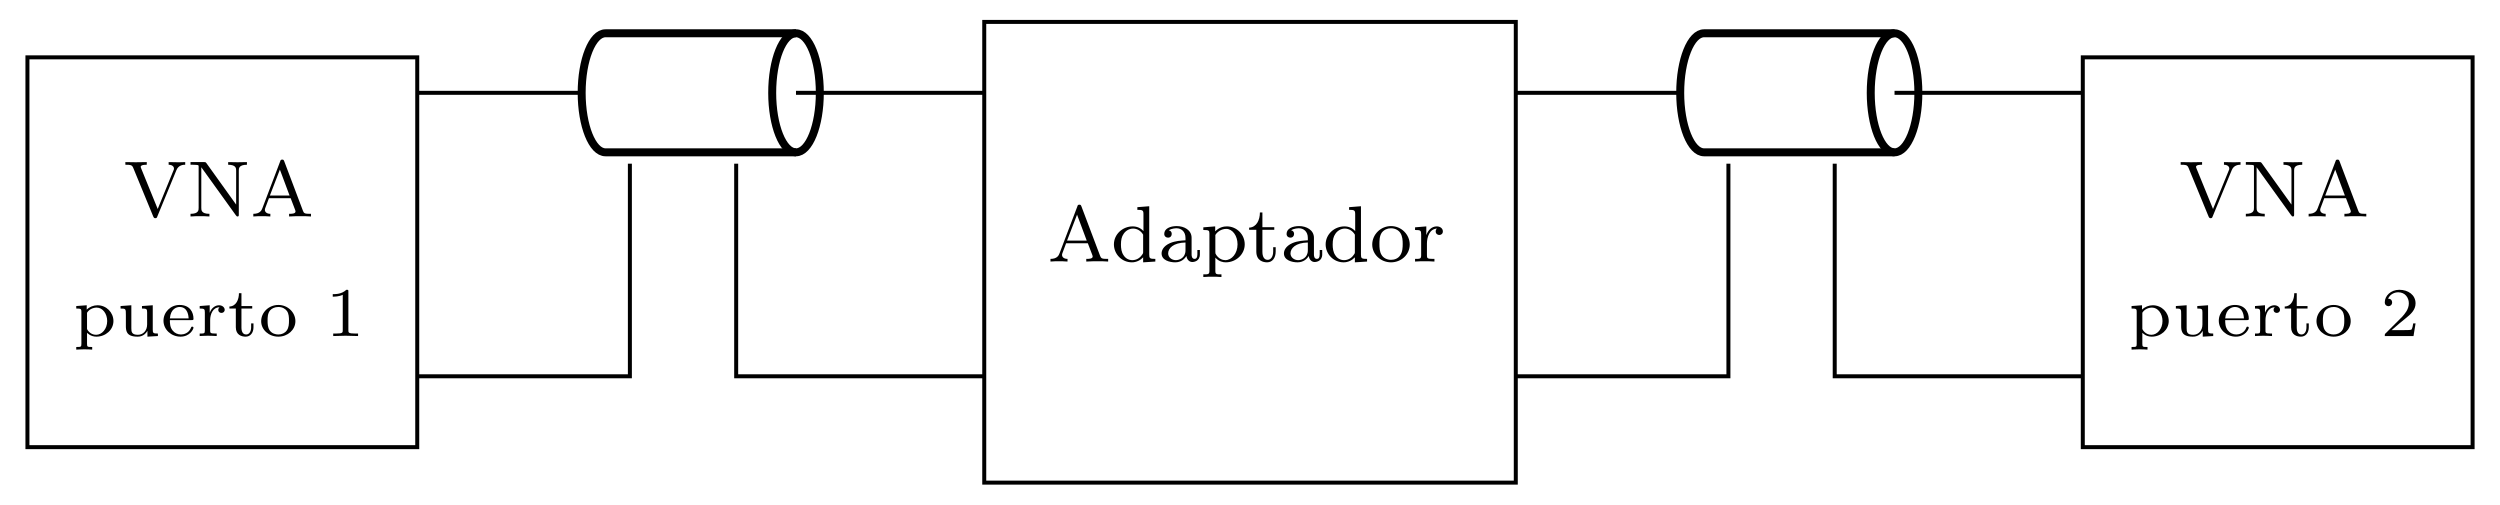
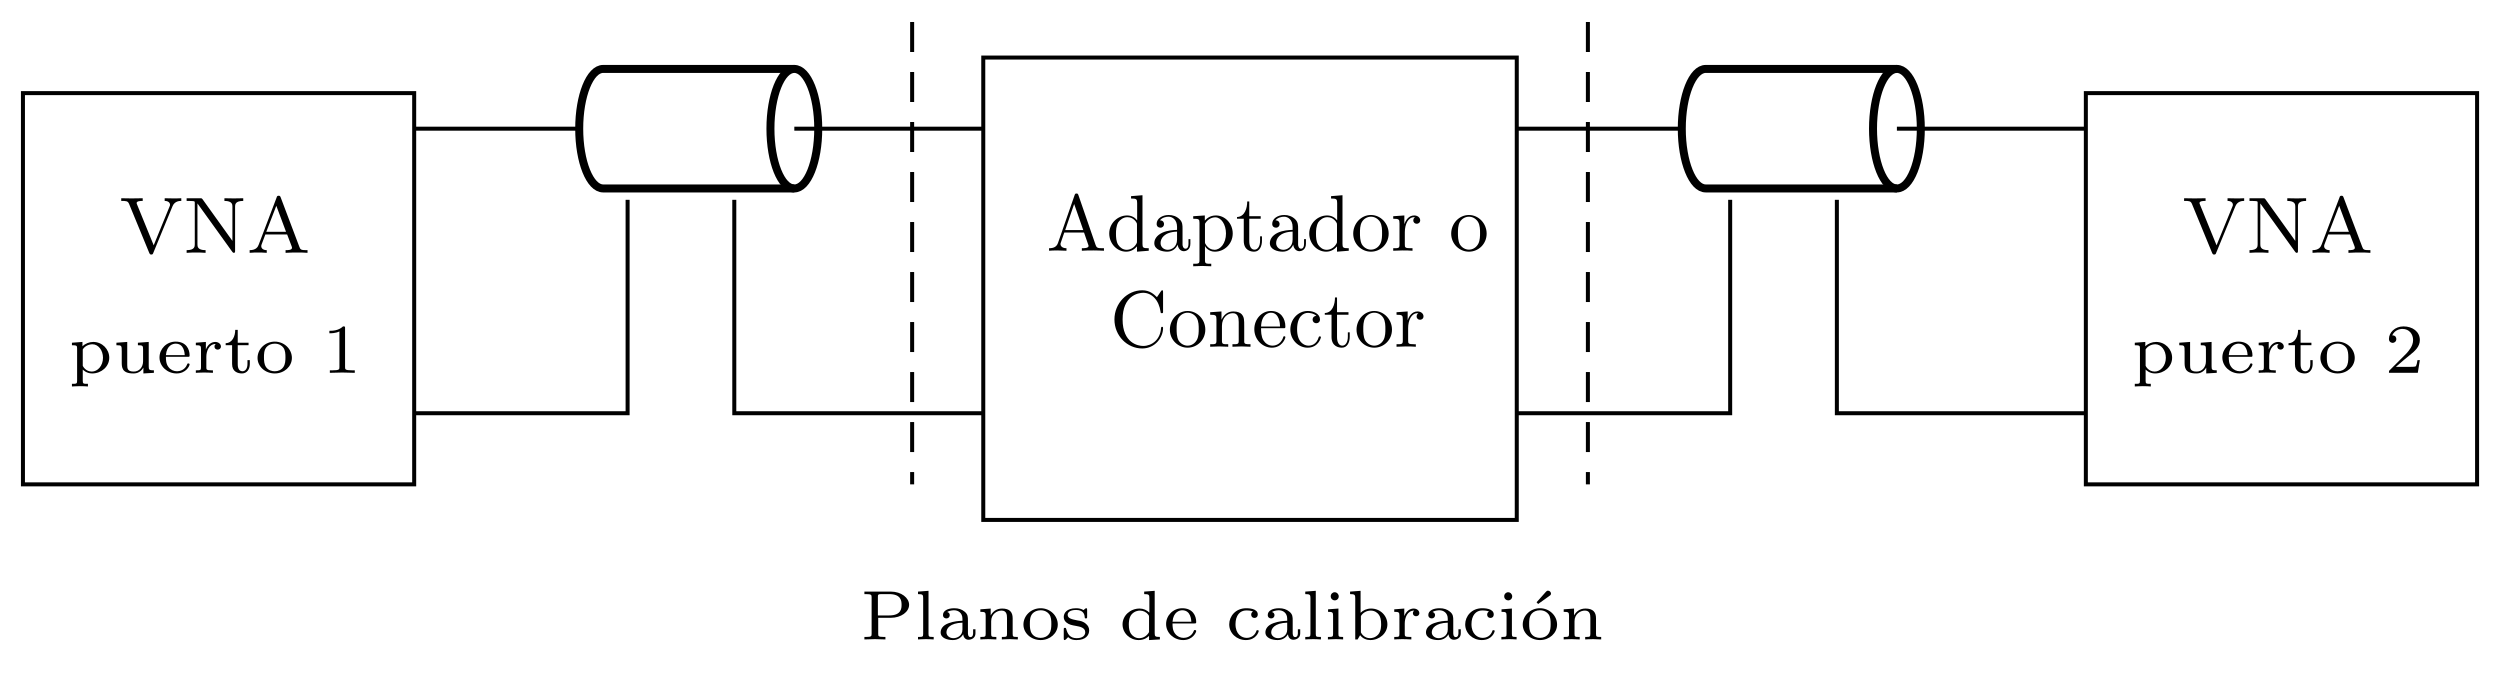
- <svg xmlns="http://www.w3.org/2000/svg" xmlns:xlink="http://www.w3.org/1999/xlink" width="332" height="67" viewBox="0 0 248.872 50.447" preserveAspectRatio="xMidYMid meet">
+ <svg xmlns="http://www.w3.org/2000/svg" xmlns:xlink="http://www.w3.org/1999/xlink" width="332" height="92" viewBox="0 0 248.872 69.017" preserveAspectRatio="xMidYMid meet">
  <defs>
    <g>
      <g id="glyph-0-0">
        <path d="M 5.281 -4.641 C 5.5 -5.172 6 -5.172 6.156 -5.172 L 6.156 -5.438 C 5.922 -5.422 5.516 -5.422 5.375 -5.422 C 5.219 -5.422 4.859 -5.422 4.5 -5.438 L 4.5 -5.172 C 4.844 -5.172 5.031 -5 5.031 -4.797 C 5.031 -4.719 5.031 -4.703 4.984 -4.609 L 3.406 -0.75 L 1.75 -4.812 C 1.719 -4.891 1.703 -4.922 1.703 -4.953 C 1.703 -5.172 2.125 -5.172 2.312 -5.172 L 2.312 -5.438 C 1.641 -5.422 1.625 -5.422 1.203 -5.422 C 0.828 -5.422 0.578 -5.422 0.172 -5.438 L 0.172 -5.172 C 0.656 -5.172 0.828 -5.172 0.953 -4.875 L 2.953 -0.016 C 3.016 0.141 3.078 0.172 3.156 0.172 C 3.312 0.172 3.328 0.109 3.375 -0.016 Z M 5.281 -4.641" />
      </g>
      <g id="glyph-0-1">
        <path d="M 1.938 -5.328 C 1.844 -5.438 1.844 -5.438 1.688 -5.438 L 0.344 -5.438 L 0.344 -5.172 L 0.578 -5.172 C 0.719 -5.172 0.781 -5.172 0.938 -5.156 C 1.141 -5.141 1.156 -5.125 1.156 -4.984 L 1.156 -0.859 C 1.156 -0.641 1.156 -0.266 0.344 -0.266 L 0.344 0 C 0.703 -0.031 1.078 -0.031 1.297 -0.031 C 1.5 -0.031 1.875 -0.031 2.234 0 L 2.234 -0.266 C 1.422 -0.266 1.422 -0.641 1.422 -0.859 L 1.422 -4.922 L 4.875 -0.125 C 4.953 -0.031 4.969 0 5.047 0 C 5.172 0 5.172 -0.078 5.172 -0.219 L 5.172 -4.594 C 5.172 -4.797 5.172 -5.172 5.984 -5.172 L 5.984 -5.438 C 5.625 -5.422 5.25 -5.422 5.047 -5.422 C 4.844 -5.422 4.469 -5.422 4.109 -5.438 L 4.109 -5.172 C 4.906 -5.172 4.906 -4.797 4.906 -4.594 L 4.906 -1.188 Z M 1.938 -5.328" />
      </g>
      <g id="glyph-0-2">
        <path d="M 3.375 -5.516 C 3.328 -5.625 3.312 -5.688 3.172 -5.688 C 3.031 -5.688 3 -5.625 2.969 -5.516 L 1.188 -0.828 C 1.109 -0.609 0.938 -0.266 0.281 -0.266 L 0.281 0 C 0.547 -0.031 0.969 -0.031 1.109 -0.031 C 1.359 -0.031 1.609 -0.031 1.984 0 L 1.984 -0.266 C 1.641 -0.266 1.438 -0.438 1.438 -0.656 C 1.438 -0.719 1.438 -0.734 1.469 -0.828 L 1.844 -1.828 L 4.016 -1.828 L 4.469 -0.641 C 4.5 -0.547 4.5 -0.516 4.5 -0.5 C 4.5 -0.266 4.094 -0.266 3.859 -0.266 L 3.859 0 C 4.547 -0.031 4.562 -0.031 5 -0.031 C 5.438 -0.031 5.594 -0.031 6.047 0 L 6.047 -0.266 L 5.906 -0.266 C 5.406 -0.266 5.328 -0.328 5.234 -0.594 Z M 2.938 -4.688 L 3.906 -2.094 L 1.938 -2.094 Z M 2.938 -4.688" />
      </g>
-       <g id="glyph-0-3">
-         <path d="M 2.625 -5.438 L 2.625 -5.172 C 3.156 -5.172 3.234 -5.125 3.234 -4.734 L 3.234 -3.047 C 2.953 -3.359 2.578 -3.516 2.156 -3.516 C 1.156 -3.516 0.281 -2.734 0.281 -1.719 C 0.281 -0.734 1.078 0.078 2.078 0.078 C 2.547 0.078 2.938 -0.141 3.203 -0.422 L 3.203 0.078 L 4.422 0 L 4.422 -0.266 C 3.875 -0.266 3.812 -0.312 3.812 -0.703 L 3.812 -5.531 Z M 3.203 -0.984 C 3.203 -0.844 3.203 -0.812 3.078 -0.656 C 2.859 -0.328 2.5 -0.141 2.125 -0.141 C 1.75 -0.141 1.438 -0.328 1.25 -0.625 C 1.031 -0.938 0.984 -1.328 0.984 -1.703 C 0.984 -2.172 1.062 -2.5 1.25 -2.766 C 1.438 -3.062 1.797 -3.297 2.203 -3.297 C 2.578 -3.297 2.969 -3.094 3.203 -2.688 Z M 3.203 -0.984" />
-       </g>
-       <g id="glyph-0-4">
-         <path d="M 3.344 -2.375 C 3.344 -3.156 2.594 -3.547 1.859 -3.547 C 1.203 -3.547 0.609 -3.297 0.609 -2.766 C 0.609 -2.531 0.781 -2.391 0.984 -2.391 C 1.219 -2.391 1.359 -2.547 1.359 -2.766 C 1.359 -2.953 1.25 -3.094 1.062 -3.125 C 1.359 -3.328 1.797 -3.328 1.844 -3.328 C 2.297 -3.328 2.734 -3.016 2.734 -2.359 L 2.734 -2.125 C 2.281 -2.094 1.75 -2.078 1.188 -1.844 C 0.484 -1.531 0.344 -1.078 0.344 -0.812 C 0.344 -0.125 1.156 0.078 1.703 0.078 C 2.281 0.078 2.641 -0.25 2.828 -0.562 C 2.859 -0.266 3.062 0.047 3.422 0.047 C 3.5 0.047 4.172 0.016 4.172 -0.719 L 4.172 -1.156 L 3.922 -1.156 L 3.922 -0.719 C 3.922 -0.391 3.812 -0.266 3.641 -0.266 C 3.344 -0.266 3.344 -0.625 3.344 -0.719 Z M 2.734 -1.125 C 2.734 -0.344 2.094 -0.141 1.766 -0.141 C 1.359 -0.141 1 -0.422 1 -0.812 C 1 -1.328 1.5 -1.875 2.734 -1.906 Z M 2.734 -1.125" />
-       </g>
-       <g id="glyph-0-5">
-         <path d="M 2.094 1.281 C 1.578 1.281 1.484 1.281 1.484 0.922 L 1.484 -0.391 C 1.859 0.016 2.266 0.078 2.531 0.078 C 3.531 0.078 4.422 -0.703 4.422 -1.719 C 4.422 -2.719 3.609 -3.516 2.641 -3.516 C 2.328 -3.516 1.875 -3.438 1.469 -3.016 L 1.469 -3.516 L 0.281 -3.422 L 0.281 -3.156 C 0.844 -3.156 0.891 -3.109 0.891 -2.781 L 0.891 0.922 C 0.891 1.281 0.781 1.281 0.281 1.281 L 0.281 1.547 C 0.625 1.516 0.969 1.516 1.188 1.516 C 1.422 1.516 1.75 1.516 2.094 1.547 Z M 1.484 -2.656 C 1.672 -2.969 2.078 -3.266 2.578 -3.266 C 3.188 -3.266 3.703 -2.594 3.703 -1.719 C 3.703 -0.812 3.125 -0.141 2.484 -0.141 C 2.203 -0.141 1.844 -0.266 1.578 -0.656 C 1.484 -0.797 1.484 -0.812 1.484 -0.953 Z M 1.484 -2.656" />
-       </g>
-       <g id="glyph-0-6">
-         <path d="M 1.484 -3.172 L 2.672 -3.172 L 2.672 -3.438 L 1.484 -3.438 L 1.484 -4.906 L 1.234 -4.906 C 1.234 -4.172 0.906 -3.422 0.156 -3.391 L 0.156 -3.172 L 0.875 -3.172 L 0.875 -1 C 0.875 -0.062 1.594 0.078 1.953 0.078 C 2.5 0.078 2.812 -0.391 2.812 -1 L 2.812 -1.438 L 2.562 -1.438 L 2.562 -1.016 C 2.562 -0.469 2.312 -0.172 2.016 -0.172 C 1.484 -0.172 1.484 -0.859 1.484 -0.984 Z M 1.484 -3.172" />
-       </g>
-       <g id="glyph-0-7">
-         <path d="M 3.984 -1.703 C 3.984 -2.688 3.156 -3.547 2.109 -3.547 C 1.062 -3.547 0.234 -2.688 0.234 -1.703 C 0.234 -0.703 1.094 0.078 2.109 0.078 C 3.141 0.078 3.984 -0.703 3.984 -1.703 Z M 2.109 -0.172 C 1.688 -0.172 1.344 -0.375 1.172 -0.656 C 0.969 -0.984 0.953 -1.375 0.953 -1.766 C 0.953 -2.078 0.953 -2.547 1.188 -2.891 C 1.406 -3.172 1.734 -3.328 2.109 -3.328 C 2.531 -3.328 2.875 -3.125 3.047 -2.859 C 3.266 -2.516 3.281 -2.094 3.281 -1.766 C 3.281 -1.406 3.266 -0.969 3.031 -0.625 C 2.828 -0.312 2.469 -0.172 2.109 -0.172 Z M 2.109 -0.172" />
-       </g>
-       <g id="glyph-0-8">
-         <path d="M 1.469 -1.812 C 1.469 -2.422 1.719 -3.281 2.484 -3.297 C 2.438 -3.266 2.344 -3.203 2.344 -3.016 C 2.344 -2.766 2.547 -2.656 2.703 -2.656 C 2.891 -2.656 3.062 -2.781 3.062 -3.016 C 3.062 -3.297 2.812 -3.516 2.453 -3.516 C 1.938 -3.516 1.578 -3.125 1.422 -2.672 L 1.406 -2.672 L 1.406 -3.516 L 0.281 -3.422 L 0.281 -3.156 C 0.828 -3.156 0.891 -3.109 0.891 -2.719 L 0.891 -0.625 C 0.891 -0.266 0.781 -0.266 0.281 -0.266 L 0.281 0 C 0.594 -0.031 1.031 -0.031 1.219 -0.031 C 1.688 -0.031 1.703 -0.031 2.219 0 L 2.219 -0.266 L 2.062 -0.266 C 1.484 -0.266 1.469 -0.344 1.469 -0.641 Z M 1.469 -1.812" />
-       </g>
      <g id="glyph-1-0">
        <path d="M 1.938 1.094 C 1.484 1.094 1.422 1.094 1.422 0.797 L 1.422 -0.328 C 1.453 -0.297 1.781 0.062 2.359 0.062 C 3.281 0.062 4.062 -0.625 4.062 -1.5 C 4.062 -2.359 3.359 -3.078 2.469 -3.078 C 2.078 -3.078 1.672 -2.922 1.391 -2.641 L 1.391 -3.078 L 0.344 -3 L 0.344 -2.75 C 0.828 -2.75 0.859 -2.703 0.859 -2.422 L 0.859 0.797 C 0.859 1.094 0.797 1.094 0.344 1.094 L 0.344 1.359 C 0.359 1.359 0.844 1.328 1.141 1.328 C 1.391 1.328 1.875 1.344 1.938 1.359 Z M 1.422 -2.328 C 1.625 -2.672 2.031 -2.844 2.391 -2.844 C 2.984 -2.844 3.438 -2.234 3.438 -1.5 C 3.438 -0.703 2.906 -0.125 2.328 -0.125 C 1.703 -0.125 1.438 -0.656 1.422 -0.703 Z M 1.422 -2.328" />
      </g>
      <g id="glyph-1-1">
        <path d="M 2.516 -3 L 2.516 -2.75 C 2.984 -2.75 3.031 -2.703 3.031 -2.359 L 3.031 -1.156 C 3.031 -0.547 2.641 -0.125 2.109 -0.125 C 1.484 -0.125 1.453 -0.422 1.453 -0.781 L 1.453 -3.078 L 0.375 -3 L 0.375 -2.75 C 0.906 -2.75 0.906 -2.719 0.906 -2.109 L 0.906 -1.062 C 0.906 -0.578 0.906 0.062 2.062 0.062 C 2.219 0.062 2.719 0.062 3.062 -0.516 L 3.062 0.062 L 4.109 0 L 4.109 -0.25 C 3.641 -0.25 3.594 -0.297 3.594 -0.641 L 3.594 -3.078 Z M 2.516 -3" />
      </g>
      <g id="glyph-1-2">
        <path d="M 3.062 -1.594 C 3.219 -1.594 3.266 -1.594 3.266 -1.734 C 3.266 -2.359 2.922 -3.109 1.875 -3.109 C 0.969 -3.109 0.266 -2.391 0.266 -1.531 C 0.266 -0.641 1.047 0.062 1.969 0.062 C 2.906 0.062 3.266 -0.688 3.266 -0.844 C 3.266 -0.859 3.25 -0.938 3.141 -0.938 C 3.047 -0.938 3.031 -0.891 3.016 -0.828 C 2.797 -0.266 2.266 -0.156 2.016 -0.156 C 1.688 -0.156 1.375 -0.297 1.172 -0.562 C 0.906 -0.891 0.906 -1.312 0.906 -1.594 Z M 0.906 -1.766 C 0.984 -2.75 1.609 -2.906 1.875 -2.906 C 2.734 -2.906 2.766 -1.938 2.781 -1.766 Z M 0.906 -1.766" />
      </g>
      <g id="glyph-1-3">
        <path d="M 1.391 -1.594 C 1.391 -2.172 1.656 -2.875 2.328 -2.875 C 2.266 -2.828 2.203 -2.734 2.203 -2.625 C 2.203 -2.391 2.391 -2.312 2.516 -2.312 C 2.688 -2.312 2.844 -2.422 2.844 -2.625 C 2.844 -2.859 2.609 -3.078 2.281 -3.078 C 1.938 -3.078 1.547 -2.859 1.344 -2.328 L 1.344 -3.078 L 0.344 -3 L 0.344 -2.75 C 0.812 -2.75 0.859 -2.703 0.859 -2.359 L 0.859 -0.547 C 0.859 -0.25 0.797 -0.25 0.344 -0.25 L 0.344 0 C 0.375 0 0.844 -0.031 1.141 -0.031 C 1.438 -0.031 1.734 -0.016 2.047 0 L 2.047 -0.25 L 1.906 -0.25 C 1.391 -0.25 1.391 -0.328 1.391 -0.562 Z M 1.391 -1.594" />
      </g>
      <g id="glyph-1-4">
        <path d="M 1.406 -2.75 L 2.484 -2.75 L 2.484 -3 L 1.406 -3 L 1.406 -4.281 L 1.156 -4.281 C 1.156 -3.656 0.875 -2.969 0.203 -2.953 L 0.203 -2.75 L 0.844 -2.75 L 0.844 -0.875 C 0.844 -0.094 1.438 0.062 1.828 0.062 C 2.297 0.062 2.609 -0.328 2.609 -0.875 L 2.609 -1.266 L 2.375 -1.266 L 2.375 -0.891 C 2.375 -0.406 2.156 -0.156 1.875 -0.156 C 1.406 -0.156 1.406 -0.734 1.406 -0.859 Z M 1.406 -2.75" />
      </g>
      <g id="glyph-1-5">
        <path d="M 3.688 -1.484 C 3.688 -2.359 2.938 -3.109 1.984 -3.109 C 1.016 -3.109 0.266 -2.359 0.266 -1.484 C 0.266 -0.625 1.031 0.062 1.984 0.062 C 2.922 0.062 3.688 -0.625 3.688 -1.484 Z M 1.984 -0.156 C 1.719 -0.156 1.344 -0.234 1.109 -0.578 C 0.922 -0.859 0.906 -1.219 0.906 -1.547 C 0.906 -1.844 0.906 -2.266 1.156 -2.562 C 1.328 -2.766 1.625 -2.906 1.984 -2.906 C 2.391 -2.906 2.688 -2.719 2.844 -2.5 C 3.031 -2.234 3.047 -1.875 3.047 -1.547 C 3.047 -1.219 3.031 -0.844 2.828 -0.562 C 2.641 -0.297 2.328 -0.156 1.984 -0.156 Z M 1.984 -0.156" />
      </g>
      <g id="glyph-1-6">
        <path d="M 2.328 -4.438 C 2.328 -4.625 2.328 -4.625 2.125 -4.625 C 1.672 -4.188 1.047 -4.188 0.766 -4.188 L 0.766 -3.938 C 0.922 -3.938 1.391 -3.938 1.766 -4.125 L 1.766 -0.578 C 1.766 -0.344 1.766 -0.25 1.078 -0.25 L 0.812 -0.25 L 0.812 0 C 0.938 0 1.797 -0.031 2.047 -0.031 C 2.266 -0.031 3.141 0 3.297 0 L 3.297 -0.25 L 3.031 -0.25 C 2.328 -0.25 2.328 -0.344 2.328 -0.578 Z M 2.328 -4.438" />
      </g>
      <g id="glyph-1-7">
        <path d="M 3.516 -1.266 L 3.281 -1.266 C 3.266 -1.109 3.188 -0.703 3.094 -0.641 C 3.047 -0.594 2.516 -0.594 2.406 -0.594 L 1.125 -0.594 C 1.859 -1.234 2.109 -1.438 2.516 -1.766 C 3.031 -2.172 3.516 -2.609 3.516 -3.266 C 3.516 -4.109 2.781 -4.625 1.891 -4.625 C 1.031 -4.625 0.438 -4.016 0.438 -3.375 C 0.438 -3.031 0.734 -2.984 0.812 -2.984 C 0.969 -2.984 1.172 -3.109 1.172 -3.359 C 1.172 -3.484 1.125 -3.734 0.766 -3.734 C 0.984 -4.219 1.453 -4.375 1.781 -4.375 C 2.484 -4.375 2.844 -3.828 2.844 -3.266 C 2.844 -2.656 2.406 -2.188 2.188 -1.938 L 0.516 -0.266 C 0.438 -0.203 0.438 -0.188 0.438 0 L 3.312 0 Z M 3.516 -1.266" />
      </g>
+       <g id="glyph-1-8">
+         <path d="M 1.781 -2.156 L 3.047 -2.156 C 4.062 -2.156 4.859 -2.75 4.859 -3.453 C 4.859 -4.141 4.078 -4.766 3.047 -4.766 L 0.406 -4.766 L 0.406 -4.516 L 0.578 -4.516 C 1.109 -4.516 1.125 -4.438 1.125 -4.188 L 1.125 -0.562 C 1.125 -0.328 1.109 -0.25 0.578 -0.25 L 0.406 -0.25 L 0.406 0 C 0.75 -0.016 1.203 -0.031 1.453 -0.031 C 1.703 -0.031 2.156 -0.016 2.5 0 L 2.5 -0.25 L 2.328 -0.25 C 1.797 -0.25 1.781 -0.328 1.781 -0.562 Z M 2.875 -4.516 C 4.047 -4.516 4.109 -3.859 4.109 -3.453 C 4.109 -3.141 4.109 -2.391 2.875 -2.391 L 1.75 -2.391 L 1.75 -4.234 C 1.75 -4.453 1.766 -4.516 2.094 -4.516 Z M 2.875 -4.516" />
+       </g>
+       <g id="glyph-1-9">
+         <path d="M 1.438 -4.844 L 0.391 -4.766 L 0.391 -4.516 C 0.859 -4.516 0.906 -4.453 0.906 -4.125 L 0.906 -0.547 C 0.906 -0.25 0.844 -0.25 0.391 -0.25 L 0.391 0 C 0.406 0 0.891 -0.031 1.172 -0.031 C 1.438 -0.031 1.688 -0.016 1.953 0 L 1.953 -0.25 C 1.5 -0.25 1.438 -0.25 1.438 -0.547 Z M 1.438 -4.844" />
+       </g>
+       <g id="glyph-1-10">
+         <path d="M 3.109 -1.875 C 3.109 -2.234 3.109 -2.5 2.781 -2.766 C 2.5 -3 2.172 -3.109 1.75 -3.109 C 1.094 -3.109 0.625 -2.859 0.625 -2.438 C 0.625 -2.203 0.781 -2.094 0.969 -2.094 C 1.156 -2.094 1.297 -2.234 1.297 -2.422 C 1.297 -2.531 1.234 -2.688 1.047 -2.734 C 1.297 -2.906 1.703 -2.906 1.734 -2.906 C 2.125 -2.906 2.562 -2.656 2.562 -2.062 L 2.562 -1.859 C 2.172 -1.844 1.719 -1.812 1.203 -1.625 C 0.578 -1.406 0.391 -1.016 0.391 -0.703 C 0.391 -0.109 1.109 0.062 1.609 0.062 C 2.156 0.062 2.484 -0.25 2.641 -0.516 C 2.656 -0.234 2.844 0.031 3.172 0.031 C 3.188 0.031 3.859 0.031 3.859 -0.625 L 3.859 -1.016 L 3.625 -1.016 L 3.625 -0.641 C 3.625 -0.562 3.625 -0.234 3.359 -0.234 C 3.109 -0.234 3.109 -0.562 3.109 -0.641 Z M 2.562 -0.984 C 2.562 -0.312 1.969 -0.125 1.656 -0.125 C 1.297 -0.125 0.969 -0.359 0.969 -0.703 C 0.969 -1.094 1.297 -1.625 2.562 -1.672 Z M 2.562 -0.984" />
+       </g>
+       <g id="glyph-1-11">
+         <path d="M 3.594 -2.109 C 3.594 -2.719 3.297 -3.078 2.547 -3.078 C 1.969 -3.078 1.609 -2.766 1.406 -2.391 L 1.406 -3.078 L 0.375 -3 L 0.375 -2.75 C 0.844 -2.75 0.906 -2.703 0.906 -2.359 L 0.906 -0.547 C 0.906 -0.25 0.828 -0.25 0.375 -0.25 L 0.375 0 C 0.391 0 0.875 -0.031 1.172 -0.031 C 1.422 -0.031 1.906 0 1.969 0 L 1.969 -0.25 C 1.516 -0.25 1.453 -0.25 1.453 -0.547 L 1.453 -1.812 C 1.453 -2.531 2.031 -2.875 2.484 -2.875 C 2.969 -2.875 3.031 -2.5 3.031 -2.141 L 3.031 -0.547 C 3.031 -0.25 2.969 -0.25 2.516 -0.25 L 2.516 0 C 2.531 0 3.016 -0.031 3.312 -0.031 C 3.562 -0.031 4.047 0 4.109 0 L 4.109 -0.25 C 3.656 -0.25 3.594 -0.25 3.594 -0.547 Z M 3.594 -2.109" />
+       </g>
+       <g id="glyph-1-12">
+         <path d="M 2.641 -2.922 C 2.641 -3.047 2.641 -3.109 2.547 -3.109 C 2.516 -3.109 2.5 -3.109 2.406 -3.031 C 2.391 -3.016 2.328 -2.953 2.281 -2.922 C 2.062 -3.062 1.812 -3.109 1.547 -3.109 C 0.547 -3.109 0.312 -2.578 0.312 -2.234 C 0.312 -2.016 0.406 -1.828 0.578 -1.688 C 0.844 -1.469 1.109 -1.422 1.547 -1.344 C 1.891 -1.281 2.453 -1.188 2.453 -0.719 C 2.453 -0.453 2.266 -0.125 1.594 -0.125 C 0.922 -0.125 0.688 -0.562 0.562 -1.031 C 0.531 -1.125 0.531 -1.156 0.438 -1.156 C 0.312 -1.156 0.312 -1.109 0.312 -0.969 L 0.312 -0.109 C 0.312 0 0.312 0.062 0.406 0.062 C 0.469 0.062 0.609 -0.078 0.75 -0.234 C 1.047 0.062 1.422 0.062 1.594 0.062 C 2.5 0.062 2.844 -0.422 2.844 -0.906 C 2.844 -1.172 2.719 -1.391 2.531 -1.547 C 2.266 -1.797 1.953 -1.859 1.703 -1.891 C 1.156 -2 0.703 -2.078 0.703 -2.453 C 0.703 -2.672 0.891 -2.938 1.547 -2.938 C 2.359 -2.938 2.391 -2.375 2.406 -2.172 C 2.406 -2.094 2.5 -2.094 2.516 -2.094 C 2.641 -2.094 2.641 -2.141 2.641 -2.281 Z M 2.641 -2.922" />
+       </g>
+       <g id="glyph-1-13">
+         <path d="M 2.484 -4.766 L 2.484 -4.516 C 2.953 -4.516 3 -4.453 3 -4.125 L 3 -2.672 C 2.75 -2.922 2.406 -3.078 2.031 -3.078 C 1.094 -3.078 0.328 -2.375 0.328 -1.5 C 0.328 -0.625 1.062 0.062 1.938 0.062 C 2.516 0.062 2.859 -0.234 2.969 -0.359 L 2.969 0.062 L 4.047 0 L 4.047 -0.25 C 3.578 -0.25 3.531 -0.297 3.531 -0.641 L 3.531 -4.844 Z M 2.969 -0.734 C 2.797 -0.406 2.438 -0.125 1.984 -0.125 C 1.594 -0.125 1.312 -0.359 1.172 -0.562 C 1.031 -0.766 0.953 -1.047 0.953 -1.484 C 0.953 -1.656 0.953 -2.172 1.234 -2.5 C 1.516 -2.812 1.859 -2.875 2.062 -2.875 C 2.391 -2.875 2.703 -2.719 2.891 -2.469 C 2.969 -2.359 2.969 -2.359 2.969 -2.219 Z M 2.969 -0.734" />
+       </g>
+       <g id="glyph-1-14">
+         <path d="M 2.703 -2.781 C 2.578 -2.719 2.516 -2.609 2.516 -2.469 C 2.516 -2.281 2.641 -2.141 2.844 -2.141 C 3.031 -2.141 3.172 -2.266 3.172 -2.484 C 3.172 -3.109 2.203 -3.109 2.016 -3.109 C 0.969 -3.109 0.328 -2.312 0.328 -1.5 C 0.328 -0.625 1.062 0.062 1.984 0.062 C 3.016 0.062 3.266 -0.75 3.266 -0.844 C 3.266 -0.922 3.172 -0.922 3.141 -0.922 C 3.047 -0.922 3.047 -0.906 3.016 -0.797 C 2.859 -0.375 2.484 -0.156 2.062 -0.156 C 1.578 -0.156 0.953 -0.516 0.953 -1.516 C 0.953 -2.391 1.391 -2.891 2.031 -2.891 C 2.125 -2.891 2.453 -2.891 2.703 -2.781 Z M 2.703 -2.781" />
+       </g>
+       <g id="glyph-1-15">
+         <path d="M 1.469 -4.297 C 1.469 -4.5 1.297 -4.703 1.062 -4.703 C 0.859 -4.703 0.672 -4.531 0.672 -4.297 C 0.672 -4.047 0.875 -3.891 1.062 -3.891 C 1.297 -3.891 1.469 -4.062 1.469 -4.297 Z M 0.406 -3 L 0.406 -2.75 C 0.844 -2.75 0.906 -2.703 0.906 -2.359 L 0.906 -0.547 C 0.906 -0.25 0.844 -0.25 0.391 -0.25 L 0.391 0 C 0.406 0 0.891 -0.031 1.172 -0.031 C 1.422 -0.031 1.672 -0.016 1.906 0 L 1.906 -0.25 C 1.5 -0.25 1.438 -0.25 1.438 -0.547 L 1.438 -3.078 Z M 0.406 -3" />
+       </g>
+       <g id="glyph-1-16">
+         <path d="M 1.391 -4.844 L 0.344 -4.766 L 0.344 -4.516 C 0.812 -4.516 0.859 -4.453 0.859 -4.109 L 0.859 0 L 1.094 0 L 1.344 -0.422 C 1.609 -0.078 2 0.062 2.359 0.062 C 3.281 0.062 4.062 -0.625 4.062 -1.5 C 4.062 -2.359 3.359 -3.078 2.438 -3.078 C 2.016 -3.078 1.641 -2.906 1.391 -2.656 Z M 1.422 -2.328 C 1.609 -2.656 1.984 -2.875 2.406 -2.875 C 2.797 -2.875 3.078 -2.656 3.219 -2.453 C 3.359 -2.25 3.438 -1.969 3.438 -1.516 C 3.438 -1.359 3.438 -0.828 3.156 -0.5 C 2.875 -0.188 2.531 -0.125 2.328 -0.125 C 1.766 -0.125 1.484 -0.562 1.422 -0.703 Z M 1.422 -2.328" />
+       </g>
+       <g id="glyph-1-17">
+         <path d="M 1.797 -3.531 C 2.344 -3.922 2.766 -4.219 2.906 -4.328 C 3.016 -4.391 3.078 -4.453 3.078 -4.578 C 3.078 -4.703 2.953 -4.859 2.781 -4.859 C 2.672 -4.859 2.625 -4.797 2.547 -4.719 L 1.641 -3.703 Z M 1.797 -3.531" />
+       </g>
+       <g id="glyph-2-0">
+         <path d="M 3.172 -5.547 C 3.125 -5.656 3.109 -5.703 2.984 -5.703 C 2.859 -5.703 2.844 -5.656 2.797 -5.547 L 1.141 -0.781 C 1 -0.375 0.688 -0.25 0.25 -0.25 L 0.25 0 C 0.438 -0.016 0.781 -0.031 1.062 -0.031 C 1.312 -0.031 1.734 -0.016 1.984 0 L 1.984 -0.25 C 1.578 -0.25 1.391 -0.453 1.391 -0.656 C 1.391 -0.672 1.391 -0.75 1.406 -0.766 L 1.766 -1.812 L 3.734 -1.812 L 4.156 -0.594 C 4.172 -0.562 4.188 -0.516 4.188 -0.484 C 4.188 -0.25 3.734 -0.25 3.516 -0.25 L 3.516 0 C 3.812 -0.031 4.359 -0.031 4.672 -0.031 C 5.016 -0.031 5.375 -0.016 5.719 0 L 5.719 -0.25 L 5.562 -0.25 C 5.094 -0.25 4.984 -0.297 4.891 -0.562 Z M 2.75 -4.656 L 3.656 -2.062 L 1.859 -2.062 Z M 2.75 -4.656" />
+       </g>
+       <g id="glyph-2-1">
+         <path d="M 3.031 -0.438 L 3.031 0.094 L 4.203 0 L 4.203 -0.25 C 3.641 -0.25 3.578 -0.297 3.578 -0.688 L 3.578 -5.531 L 2.438 -5.438 L 2.438 -5.203 C 2.984 -5.203 3.047 -5.141 3.047 -4.75 L 3.047 -3.031 C 2.828 -3.312 2.484 -3.516 2.047 -3.516 C 1.109 -3.516 0.266 -2.734 0.266 -1.719 C 0.266 -0.703 1.047 0.094 1.953 0.094 C 2.469 0.094 2.828 -0.188 3.031 -0.438 Z M 3.031 -2.578 L 3.031 -0.938 C 3.031 -0.797 3.031 -0.781 2.938 -0.641 C 2.703 -0.266 2.344 -0.094 2 -0.094 C 1.641 -0.094 1.359 -0.297 1.156 -0.594 C 0.953 -0.922 0.938 -1.375 0.938 -1.703 C 0.938 -2 0.953 -2.484 1.172 -2.844 C 1.344 -3.078 1.656 -3.344 2.078 -3.344 C 2.359 -3.344 2.688 -3.234 2.938 -2.875 C 3.031 -2.734 3.031 -2.719 3.031 -2.578 Z M 3.031 -2.578" />
+       </g>
+       <g id="glyph-2-2">
+         <path d="M 2.656 -0.609 C 2.688 -0.281 2.906 0.047 3.281 0.047 C 3.438 0.047 3.922 -0.062 3.922 -0.703 L 3.922 -1.156 L 3.734 -1.156 L 3.734 -0.703 C 3.734 -0.25 3.531 -0.203 3.438 -0.203 C 3.172 -0.203 3.141 -0.562 3.141 -0.594 L 3.141 -2.188 C 3.141 -2.531 3.141 -2.844 2.859 -3.125 C 2.547 -3.438 2.156 -3.562 1.766 -3.562 C 1.109 -3.562 0.562 -3.203 0.562 -2.672 C 0.562 -2.438 0.719 -2.297 0.938 -2.297 C 1.156 -2.297 1.297 -2.453 1.297 -2.656 C 1.297 -2.75 1.266 -3.016 0.891 -3.031 C 1.109 -3.312 1.5 -3.391 1.75 -3.391 C 2.141 -3.391 2.594 -3.078 2.594 -2.375 L 2.594 -2.078 C 2.188 -2.062 1.641 -2.031 1.125 -1.797 C 0.531 -1.516 0.328 -1.109 0.328 -0.75 C 0.328 -0.109 1.109 0.094 1.609 0.094 C 2.141 0.094 2.5 -0.234 2.656 -0.609 Z M 2.594 -1.906 L 2.594 -1.109 C 2.594 -0.359 2.031 -0.094 1.672 -0.094 C 1.281 -0.094 0.953 -0.359 0.953 -0.766 C 0.953 -1.203 1.281 -1.859 2.594 -1.906 Z M 2.594 -1.906" />
+       </g>
+       <g id="glyph-2-3">
+         <path d="M 1.375 -3 L 1.375 -3.516 L 0.219 -3.438 L 0.219 -3.188 C 0.781 -3.188 0.844 -3.141 0.844 -2.781 L 0.844 0.938 C 0.844 1.297 0.75 1.297 0.219 1.297 L 0.219 1.547 C 0.5 1.531 0.906 1.516 1.109 1.516 C 1.328 1.516 1.734 1.531 2.016 1.547 L 2.016 1.297 C 1.484 1.297 1.391 1.297 1.391 0.938 L 1.391 -0.469 C 1.438 -0.344 1.766 0.094 2.375 0.094 C 3.328 0.094 4.156 -0.688 4.156 -1.719 C 4.156 -2.734 3.375 -3.516 2.484 -3.516 C 1.859 -3.516 1.531 -3.172 1.375 -3 Z M 1.391 -0.906 L 1.391 -2.688 C 1.625 -3.094 2.016 -3.328 2.422 -3.328 C 3 -3.328 3.484 -2.625 3.484 -1.719 C 3.484 -0.75 2.938 -0.094 2.344 -0.094 C 2.031 -0.094 1.719 -0.25 1.5 -0.578 C 1.391 -0.734 1.391 -0.75 1.391 -0.906 Z M 1.391 -0.906" />
+       </g>
+       <g id="glyph-2-4">
+         <path d="M 1.375 -3.188 L 2.516 -3.188 L 2.516 -3.438 L 1.375 -3.438 L 1.375 -4.906 L 1.172 -4.906 C 1.172 -4.25 0.938 -3.391 0.156 -3.359 L 0.156 -3.188 L 0.828 -3.188 L 0.828 -0.984 C 0.828 -0.016 1.562 0.094 1.859 0.094 C 2.422 0.094 2.641 -0.484 2.641 -0.984 L 2.641 -1.438 L 2.453 -1.438 L 2.453 -1 C 2.453 -0.422 2.203 -0.109 1.906 -0.109 C 1.375 -0.109 1.375 -0.844 1.375 -0.969 Z M 1.375 -3.188" />
+       </g>
+       <g id="glyph-2-5">
+         <path d="M 3.75 -1.703 C 3.75 -2.719 2.953 -3.562 1.984 -3.562 C 1 -3.562 0.219 -2.703 0.219 -1.703 C 0.219 -0.672 1.047 0.094 1.984 0.094 C 2.953 0.094 3.75 -0.688 3.75 -1.703 Z M 1.984 -0.109 C 1.656 -0.109 1.297 -0.281 1.078 -0.641 C 0.891 -1 0.891 -1.484 0.891 -1.766 C 0.891 -2.078 0.891 -2.516 1.078 -2.859 C 1.297 -3.234 1.672 -3.391 1.984 -3.391 C 2.328 -3.391 2.672 -3.219 2.891 -2.875 C 3.094 -2.531 3.094 -2.078 3.094 -1.766 C 3.094 -1.484 3.094 -1.047 2.922 -0.703 C 2.734 -0.344 2.391 -0.109 1.984 -0.109 Z M 1.984 -0.109" />
+       </g>
+       <g id="glyph-2-6">
+         <path d="M 1.328 -2.641 L 1.328 -3.516 L 0.219 -3.438 L 0.219 -3.188 C 0.781 -3.188 0.844 -3.125 0.844 -2.734 L 0.844 -0.609 C 0.844 -0.25 0.75 -0.25 0.219 -0.25 L 0.219 0 C 0.531 -0.016 0.906 -0.031 1.125 -0.031 C 1.453 -0.031 1.828 -0.031 2.141 0 L 2.141 -0.25 L 1.969 -0.25 C 1.391 -0.25 1.375 -0.328 1.375 -0.625 L 1.375 -1.844 C 1.375 -2.641 1.703 -3.344 2.312 -3.344 C 2.359 -3.344 2.375 -3.344 2.406 -3.344 C 2.375 -3.328 2.219 -3.234 2.219 -3.031 C 2.219 -2.812 2.375 -2.688 2.562 -2.688 C 2.703 -2.688 2.906 -2.781 2.906 -3.031 C 2.906 -3.297 2.656 -3.516 2.312 -3.516 C 1.734 -3.516 1.438 -2.984 1.328 -2.641 Z M 1.328 -2.641" />
+       </g>
+       <g id="glyph-2-7">
+         <path d="M 0.453 -2.719 C 0.453 -1.078 1.734 0.172 3.219 0.172 C 4.516 0.172 5.297 -0.938 5.297 -1.859 C 5.297 -1.938 5.297 -1.984 5.203 -1.984 C 5.109 -1.984 5.109 -1.938 5.094 -1.859 C 5.031 -0.719 4.188 -0.078 3.312 -0.078 C 2.828 -0.078 1.266 -0.344 1.266 -2.719 C 1.266 -5.094 2.828 -5.375 3.312 -5.375 C 4.172 -5.375 4.891 -4.641 5.047 -3.484 C 5.062 -3.375 5.062 -3.344 5.172 -3.344 C 5.297 -3.344 5.297 -3.375 5.297 -3.531 L 5.297 -5.422 C 5.297 -5.562 5.297 -5.625 5.219 -5.625 C 5.172 -5.625 5.141 -5.625 5.078 -5.516 L 4.688 -4.938 C 4.391 -5.219 3.984 -5.625 3.219 -5.625 C 1.734 -5.625 0.453 -4.344 0.453 -2.719 Z M 0.453 -2.719" />
+       </g>
+       <g id="glyph-2-8">
+         <path d="M 0.875 -2.734 L 0.875 -0.609 C 0.875 -0.25 0.781 -0.25 0.25 -0.25 L 0.25 0 C 0.531 -0.016 0.938 -0.031 1.156 -0.031 C 1.359 -0.031 1.781 -0.016 2.047 0 L 2.047 -0.25 C 1.516 -0.25 1.422 -0.25 1.422 -0.609 L 1.422 -2.078 C 1.422 -2.906 1.984 -3.344 2.5 -3.344 C 3 -3.344 3.094 -2.922 3.094 -2.469 L 3.094 -0.609 C 3.094 -0.25 3 -0.25 2.469 -0.25 L 2.469 0 C 2.75 -0.016 3.156 -0.031 3.375 -0.031 C 3.578 -0.031 4 -0.016 4.266 0 L 4.266 -0.25 C 3.844 -0.25 3.656 -0.25 3.641 -0.484 L 3.641 -2.016 C 3.641 -2.688 3.641 -2.938 3.391 -3.234 C 3.281 -3.359 3.016 -3.516 2.562 -3.516 C 1.969 -3.516 1.609 -3.172 1.375 -2.688 L 1.375 -3.516 L 0.25 -3.438 L 0.25 -3.188 C 0.812 -3.188 0.875 -3.125 0.875 -2.734 Z M 0.875 -2.734" />
+       </g>
+       <g id="glyph-2-9">
+         <path d="M 0.891 -2.016 C 0.938 -3.203 1.609 -3.391 1.875 -3.391 C 2.703 -3.391 2.781 -2.312 2.781 -2.016 Z M 0.891 -1.844 L 3.109 -1.844 C 3.281 -1.844 3.312 -1.844 3.312 -2.016 C 3.312 -2.797 2.875 -3.562 1.875 -3.562 C 0.953 -3.562 0.219 -2.75 0.219 -1.75 C 0.219 -0.688 1.062 0.094 1.969 0.094 C 2.953 0.094 3.312 -0.797 3.312 -0.953 C 3.312 -1.031 3.25 -1.047 3.203 -1.047 C 3.125 -1.047 3.109 -1 3.094 -0.938 C 2.828 -0.109 2.109 -0.109 2.031 -0.109 C 1.625 -0.109 1.312 -0.344 1.125 -0.641 C 0.891 -1.031 0.891 -1.547 0.891 -1.844 Z M 0.891 -1.844" />
+       </g>
+       <g id="glyph-2-10">
+         <path d="M 0.938 -1.734 C 0.938 -3.031 1.578 -3.375 2.016 -3.375 C 2.078 -3.375 2.578 -3.359 2.859 -3.078 C 2.531 -3.047 2.484 -2.812 2.484 -2.703 C 2.484 -2.5 2.625 -2.344 2.859 -2.344 C 3.062 -2.344 3.219 -2.484 3.219 -2.719 C 3.219 -3.266 2.609 -3.562 2 -3.562 C 1 -3.562 0.266 -2.703 0.266 -1.719 C 0.266 -0.703 1.062 0.094 1.984 0.094 C 3.047 0.094 3.312 -0.875 3.312 -0.953 C 3.312 -1.031 3.234 -1.031 3.203 -1.031 C 3.125 -1.031 3.109 -1 3.094 -0.953 C 2.875 -0.203 2.344 -0.109 2.062 -0.109 C 1.641 -0.109 0.938 -0.453 0.938 -1.734 Z M 0.938 -1.734" />
+       </g>
    </g>
  </defs>
  <g fill="rgb(0%, 0%, 0%)" fill-opacity="1">
-     <use xlink:href="#glyph-0-0" x="11.811" y="21.646" />
-     <use xlink:href="#glyph-0-1" x="18.154" y="21.646" />
-     <use xlink:href="#glyph-0-2" x="24.496" y="21.646" />
-   </g>
-   <g fill="rgb(0%, 0%, 0%)" fill-opacity="1">
-     <use xlink:href="#glyph-1-0" x="6.728" y="33.601" />
-     <use xlink:href="#glyph-1-1" x="11.128" y="33.601" />
-     <use xlink:href="#glyph-1-2" x="15.529" y="33.601" />
-     <use xlink:href="#glyph-1-3" x="19.071" y="33.601" />
-     <use xlink:href="#glyph-1-4" x="22.184" y="33.601" />
-     <use xlink:href="#glyph-1-5" x="25.297" y="33.601" />
-   </g>
-   <g fill="rgb(0%, 0%, 0%)" fill-opacity="1">
-     <use xlink:href="#glyph-1-6" x="31.954" y="33.601" />
-   </g>
-   <g fill="rgb(0%, 0%, 0%)" fill-opacity="1">
-     <use xlink:href="#glyph-0-0" x="217.323" y="21.646" />
-     <use xlink:href="#glyph-0-1" x="223.666" y="21.646" />
-     <use xlink:href="#glyph-0-2" x="230.008" y="21.646" />
-   </g>
-   <g fill="rgb(0%, 0%, 0%)" fill-opacity="1">
-     <use xlink:href="#glyph-1-0" x="212.239" y="33.601" />
-     <use xlink:href="#glyph-1-1" x="216.639" y="33.601" />
-     <use xlink:href="#glyph-1-2" x="221.04" y="33.601" />
-     <use xlink:href="#glyph-1-3" x="224.582" y="33.601" />
-     <use xlink:href="#glyph-1-4" x="227.695" y="33.601" />
-     <use xlink:href="#glyph-1-5" x="230.808" y="33.601" />
-   </g>
-   <g fill="rgb(0%, 0%, 0%)" fill-opacity="1">
-     <use xlink:href="#glyph-1-7" x="237.465" y="33.601" />
-   </g>
-   <g fill="rgb(0%, 0%, 0%)" fill-opacity="1">
-     <use xlink:href="#glyph-0-2" x="104.205" y="26.153" />
-     <use xlink:href="#glyph-0-3" x="110.548" y="26.153" />
-     <use xlink:href="#glyph-0-4" x="115.252" y="26.153" />
-     <use xlink:href="#glyph-0-5" x="119.487" y="26.153" />
-     <use xlink:href="#glyph-0-6" x="124.192" y="26.153" />
-     <use xlink:href="#glyph-0-4" x="127.485" y="26.153" />
-     <use xlink:href="#glyph-0-3" x="131.719" y="26.153" />
-     <use xlink:href="#glyph-0-7" x="136.424" y="26.153" />
-     <use xlink:href="#glyph-0-8" x="140.659" y="26.153" />
-   </g>
-   <path fill="none" stroke-width="0.399" stroke-linecap="butt" stroke-linejoin="miter" stroke="rgb(0%, 0%, 0%)" stroke-opacity="1" stroke-miterlimit="10" d="M 38.976 -3.545 L 55.417 -3.545 M 79.23 -3.545 L 95.671 -3.545" transform="matrix(1, 0, 0, -1, 2.192, 5.736)" />
-   <path fill="none" stroke-width="0.797" stroke-linecap="butt" stroke-linejoin="miter" stroke="rgb(0%, 0%, 0%)" stroke-opacity="1" stroke-miterlimit="10" d="M 76.847 2.408 L 57.8 2.408 C 56.484 2.408 55.417 -0.256 55.417 -3.545 C 55.417 -6.83 56.484 -9.494 57.8 -9.494 L 76.847 -9.494 C 78.163 -9.494 79.23 -6.83 79.23 -3.545 C 79.23 -0.256 78.163 2.408 76.847 2.408" transform="matrix(1, 0, 0, -1, 2.192, 5.736)" />
-   <path fill="none" stroke-width="0.797" stroke-linecap="butt" stroke-linejoin="miter" stroke="rgb(0%, 0%, 0%)" stroke-opacity="1" stroke-miterlimit="10" d="M 76.847 2.408 C 75.535 2.408 74.468 -0.256 74.468 -3.545 C 74.468 -6.83 75.535 -9.494 76.847 -9.494" transform="matrix(1, 0, 0, -1, 2.192, 5.736)" />
-   <path fill="none" stroke-width="0.399" stroke-linecap="butt" stroke-linejoin="miter" stroke="rgb(0%, 0%, 0%)" stroke-opacity="1" stroke-miterlimit="10" d="M 76.847 -3.545 L 79.23 -3.545" transform="matrix(1, 0, 0, -1, 2.192, 5.736)" />
-   <path fill="none" stroke-width="0.399" stroke-linecap="butt" stroke-linejoin="miter" stroke="rgb(0%, 0%, 0%)" stroke-opacity="1" stroke-miterlimit="10" d="M 148.82 -3.545 L 165.261 -3.545 M 189.074 -3.545 L 205.515 -3.545" transform="matrix(1, 0, 0, -1, 2.192, 5.736)" />
-   <path fill="none" stroke-width="0.797" stroke-linecap="butt" stroke-linejoin="miter" stroke="rgb(0%, 0%, 0%)" stroke-opacity="1" stroke-miterlimit="10" d="M 186.691 2.408 L 167.644 2.408 C 166.328 2.408 165.261 -0.256 165.261 -3.545 C 165.261 -6.83 166.328 -9.494 167.644 -9.494 L 186.691 -9.494 C 188.007 -9.494 189.074 -6.83 189.074 -3.545 C 189.074 -0.256 188.007 2.408 186.691 2.408" transform="matrix(1, 0, 0, -1, 2.192, 5.736)" />
-   <path fill="none" stroke-width="0.797" stroke-linecap="butt" stroke-linejoin="miter" stroke="rgb(0%, 0%, 0%)" stroke-opacity="1" stroke-miterlimit="10" d="M 186.691 2.408 C 185.378 2.408 184.312 -0.256 184.312 -3.545 C 184.312 -6.83 185.378 -9.494 186.691 -9.494" transform="matrix(1, 0, 0, -1, 2.192, 5.736)" />
-   <path fill="none" stroke-width="0.399" stroke-linecap="butt" stroke-linejoin="miter" stroke="rgb(0%, 0%, 0%)" stroke-opacity="1" stroke-miterlimit="10" d="M 186.691 -3.545 L 189.074 -3.545" transform="matrix(1, 0, 0, -1, 2.192, 5.736)" />
-   <path fill="none" stroke-width="0.399" stroke-linecap="butt" stroke-linejoin="miter" stroke="rgb(0%, 0%, 0%)" stroke-opacity="1" stroke-miterlimit="10" d="M 38.976 -31.889 L 60.238 -31.889 L 60.238 -10.631" transform="matrix(1, 0, 0, -1, 2.192, 5.736)" />
-   <path fill="none" stroke-width="0.399" stroke-linecap="butt" stroke-linejoin="miter" stroke="rgb(0%, 0%, 0%)" stroke-opacity="1" stroke-miterlimit="10" d="M 70.867 -10.631 L 70.867 -31.889 L 95.671 -31.889" transform="matrix(1, 0, 0, -1, 2.192, 5.736)" />
-   <path fill="none" stroke-width="0.399" stroke-linecap="butt" stroke-linejoin="miter" stroke="rgb(0%, 0%, 0%)" stroke-opacity="1" stroke-miterlimit="10" d="M 148.82 -31.889 L 170.081 -31.889 L 170.081 -10.631" transform="matrix(1, 0, 0, -1, 2.192, 5.736)" />
-   <path fill="none" stroke-width="0.399" stroke-linecap="butt" stroke-linejoin="miter" stroke="rgb(0%, 0%, 0%)" stroke-opacity="1" stroke-miterlimit="10" d="M 180.71 -10.631 L 180.71 -31.889 L 205.515 -31.889" transform="matrix(1, 0, 0, -1, 2.192, 5.736)" />
-   <path fill="none" stroke-width="0.399" stroke-linecap="butt" stroke-linejoin="miter" stroke="rgb(0%, 0%, 0%)" stroke-opacity="1" stroke-miterlimit="10" d="M -0.001 0.002 L -0.001 -38.975 L 38.976 -38.975 L 38.976 0.002 Z M -0.001 0.002" transform="matrix(1, 0, 0, -1, 2.192, 5.736)" />
-   <path fill="none" stroke-width="0.399" stroke-linecap="butt" stroke-linejoin="miter" stroke="rgb(0%, 0%, 0%)" stroke-opacity="1" stroke-miterlimit="10" d="M 95.671 3.545 L 95.671 -42.522 L 148.82 -42.522 L 148.82 3.545 Z M 95.671 3.545" transform="matrix(1, 0, 0, -1, 2.192, 5.736)" />
-   <path fill="none" stroke-width="0.399" stroke-linecap="butt" stroke-linejoin="miter" stroke="rgb(0%, 0%, 0%)" stroke-opacity="1" stroke-miterlimit="10" d="M 205.515 0.002 L 205.515 -38.975 L 244.492 -38.975 L 244.492 0.002 Z M 205.515 0.002" transform="matrix(1, 0, 0, -1, 2.192, 5.736)" />
+     <use xlink:href="#glyph-0-0" x="11.811" y="25.188" />
+     <use xlink:href="#glyph-0-1" x="18.154" y="25.188" />
+     <use xlink:href="#glyph-0-2" x="24.496" y="25.188" />
+   </g>
+   <g fill="rgb(0%, 0%, 0%)" fill-opacity="1">
+     <use xlink:href="#glyph-1-0" x="6.728" y="37.143" />
+     <use xlink:href="#glyph-1-1" x="11.128" y="37.143" />
+     <use xlink:href="#glyph-1-2" x="15.529" y="37.143" />
+     <use xlink:href="#glyph-1-3" x="19.071" y="37.143" />
+     <use xlink:href="#glyph-1-4" x="22.184" y="37.143" />
+     <use xlink:href="#glyph-1-5" x="25.297" y="37.143" />
+   </g>
+   <g fill="rgb(0%, 0%, 0%)" fill-opacity="1">
+     <use xlink:href="#glyph-1-6" x="31.954" y="37.143" />
+   </g>
+   <g fill="rgb(0%, 0%, 0%)" fill-opacity="1">
+     <use xlink:href="#glyph-0-0" x="217.323" y="25.188" />
+     <use xlink:href="#glyph-0-1" x="223.666" y="25.188" />
+     <use xlink:href="#glyph-0-2" x="230.008" y="25.188" />
+   </g>
+   <g fill="rgb(0%, 0%, 0%)" fill-opacity="1">
+     <use xlink:href="#glyph-1-0" x="212.239" y="37.143" />
+     <use xlink:href="#glyph-1-1" x="216.639" y="37.143" />
+     <use xlink:href="#glyph-1-2" x="221.04" y="37.143" />
+     <use xlink:href="#glyph-1-3" x="224.582" y="37.143" />
+     <use xlink:href="#glyph-1-4" x="227.695" y="37.143" />
+     <use xlink:href="#glyph-1-5" x="230.808" y="37.143" />
+   </g>
+   <g fill="rgb(0%, 0%, 0%)" fill-opacity="1">
+     <use xlink:href="#glyph-1-7" x="237.465" y="37.143" />
+   </g>
+   <path fill="none" stroke-width="0.399" stroke-linecap="butt" stroke-linejoin="miter" stroke="rgb(0%, 0%, 0%)" stroke-opacity="1" stroke-miterlimit="10" d="M 38.976 -3.542 L 55.417 -3.542 M 79.23 -3.542 L 95.671 -3.542" transform="matrix(1, 0, 0, -1, 2.192, 9.278)" />
+   <path fill="none" stroke-width="0.797" stroke-linecap="butt" stroke-linejoin="miter" stroke="rgb(0%, 0%, 0%)" stroke-opacity="1" stroke-miterlimit="10" d="M 76.847 2.411 L 57.8 2.411 C 56.484 2.411 55.417 -0.257 55.417 -3.542 C 55.417 -6.831 56.484 -9.495 57.8 -9.495 L 76.847 -9.495 C 78.163 -9.495 79.23 -6.831 79.23 -3.542 C 79.23 -0.257 78.163 2.411 76.847 2.411" transform="matrix(1, 0, 0, -1, 2.192, 9.278)" />
+   <path fill="none" stroke-width="0.797" stroke-linecap="butt" stroke-linejoin="miter" stroke="rgb(0%, 0%, 0%)" stroke-opacity="1" stroke-miterlimit="10" d="M 76.847 2.411 C 75.535 2.411 74.468 -0.257 74.468 -3.542 C 74.468 -6.831 75.535 -9.495 76.847 -9.495" transform="matrix(1, 0, 0, -1, 2.192, 9.278)" />
+   <path fill="none" stroke-width="0.399" stroke-linecap="butt" stroke-linejoin="miter" stroke="rgb(0%, 0%, 0%)" stroke-opacity="1" stroke-miterlimit="10" d="M 76.847 -3.542 L 79.23 -3.542" transform="matrix(1, 0, 0, -1, 2.192, 9.278)" />
+   <path fill="none" stroke-width="0.399" stroke-linecap="butt" stroke-linejoin="miter" stroke="rgb(0%, 0%, 0%)" stroke-opacity="1" stroke-miterlimit="10" d="M 148.82 -3.542 L 165.261 -3.542 M 189.074 -3.542 L 205.515 -3.542" transform="matrix(1, 0, 0, -1, 2.192, 9.278)" />
+   <path fill="none" stroke-width="0.797" stroke-linecap="butt" stroke-linejoin="miter" stroke="rgb(0%, 0%, 0%)" stroke-opacity="1" stroke-miterlimit="10" d="M 186.691 2.411 L 167.644 2.411 C 166.328 2.411 165.261 -0.257 165.261 -3.542 C 165.261 -6.831 166.328 -9.495 167.644 -9.495 L 186.691 -9.495 C 188.007 -9.495 189.074 -6.831 189.074 -3.542 C 189.074 -0.257 188.007 2.411 186.691 2.411" transform="matrix(1, 0, 0, -1, 2.192, 9.278)" />
+   <path fill="none" stroke-width="0.797" stroke-linecap="butt" stroke-linejoin="miter" stroke="rgb(0%, 0%, 0%)" stroke-opacity="1" stroke-miterlimit="10" d="M 186.691 2.411 C 185.378 2.411 184.312 -0.257 184.312 -3.542 C 184.312 -6.831 185.378 -9.495 186.691 -9.495" transform="matrix(1, 0, 0, -1, 2.192, 9.278)" />
+   <path fill="none" stroke-width="0.399" stroke-linecap="butt" stroke-linejoin="miter" stroke="rgb(0%, 0%, 0%)" stroke-opacity="1" stroke-miterlimit="10" d="M 186.691 -3.542 L 189.074 -3.542" transform="matrix(1, 0, 0, -1, 2.192, 9.278)" />
+   <path fill="none" stroke-width="0.399" stroke-linecap="butt" stroke-linejoin="miter" stroke="rgb(0%, 0%, 0%)" stroke-opacity="1" stroke-miterlimit="10" d="M 38.976 -31.89 L 60.238 -31.89 L 60.238 -10.628" transform="matrix(1, 0, 0, -1, 2.192, 9.278)" />
+   <path fill="none" stroke-width="0.399" stroke-linecap="butt" stroke-linejoin="miter" stroke="rgb(0%, 0%, 0%)" stroke-opacity="1" stroke-miterlimit="10" d="M 70.867 -10.628 L 70.867 -31.89 L 95.671 -31.89" transform="matrix(1, 0, 0, -1, 2.192, 9.278)" />
+   <path fill="none" stroke-width="0.399" stroke-linecap="butt" stroke-linejoin="miter" stroke="rgb(0%, 0%, 0%)" stroke-opacity="1" stroke-miterlimit="10" d="M 148.82 -31.89 L 170.081 -31.89 L 170.081 -10.628" transform="matrix(1, 0, 0, -1, 2.192, 9.278)" />
+   <path fill="none" stroke-width="0.399" stroke-linecap="butt" stroke-linejoin="miter" stroke="rgb(0%, 0%, 0%)" stroke-opacity="1" stroke-miterlimit="10" d="M 180.71 -10.628 L 180.71 -31.89 L 205.515 -31.89" transform="matrix(1, 0, 0, -1, 2.192, 9.278)" />
+   <path fill="none" stroke-width="0.399" stroke-linecap="butt" stroke-linejoin="miter" stroke="rgb(0%, 0%, 0%)" stroke-opacity="1" stroke-miterlimit="10" d="M -0.001 0.001 L -0.001 -38.976 L 38.976 -38.976 L 38.976 0.001 Z M -0.001 0.001" transform="matrix(1, 0, 0, -1, 2.192, 9.278)" />
+   <path fill="none" stroke-width="0.399" stroke-linecap="butt" stroke-linejoin="miter" stroke="rgb(0%, 0%, 0%)" stroke-opacity="1" stroke-miterlimit="10" d="M 95.671 3.544 L 95.671 -42.519 L 148.82 -42.519 L 148.82 3.544 Z M 95.671 3.544" transform="matrix(1, 0, 0, -1, 2.192, 9.278)" />
+   <path fill="none" stroke-width="0.399" stroke-linecap="butt" stroke-linejoin="miter" stroke="rgb(0%, 0%, 0%)" stroke-opacity="1" stroke-miterlimit="10" d="M 205.515 0.001 L 205.515 -38.976 L 244.492 -38.976 L 244.492 0.001 Z M 205.515 0.001" transform="matrix(1, 0, 0, -1, 2.192, 9.278)" />
+   <path fill="none" stroke-width="0.399" stroke-linecap="butt" stroke-linejoin="miter" stroke="rgb(0%, 0%, 0%)" stroke-opacity="1" stroke-dasharray="2.989 1.993" stroke-miterlimit="10" d="M 88.585 7.087 L 88.585 -38.976" transform="matrix(1, 0, 0, -1, 2.192, 9.278)" />
+   <path fill="none" stroke-width="0.399" stroke-linecap="butt" stroke-linejoin="miter" stroke="rgb(0%, 0%, 0%)" stroke-opacity="1" stroke-dasharray="2.989 1.993" stroke-miterlimit="10" d="M 155.906 7.087 L 155.906 -38.976" transform="matrix(1, 0, 0, -1, 2.192, 9.278)" />
+   <g fill="rgb(0%, 0%, 0%)" fill-opacity="1">
+     <use xlink:href="#glyph-1-8" x="85.615" y="63.704" />
+     <use xlink:href="#glyph-1-9" x="90.97" y="63.704" />
+     <use xlink:href="#glyph-1-10" x="93.226" y="63.704" />
+     <use xlink:href="#glyph-1-11" x="97.197" y="63.704" />
+     <use xlink:href="#glyph-1-5" x="101.598" y="63.704" />
+     <use xlink:href="#glyph-1-12" x="105.569" y="63.704" />
+   </g>
+   <g fill="rgb(0%, 0%, 0%)" fill-opacity="1">
+     <use xlink:href="#glyph-1-13" x="111.41" y="63.704" />
+     <use xlink:href="#glyph-1-2" x="115.811" y="63.704" />
+   </g>
+   <g fill="rgb(0%, 0%, 0%)" fill-opacity="1">
+     <use xlink:href="#glyph-1-14" x="122.038" y="63.704" />
+     <use xlink:href="#glyph-1-10" x="125.58" y="63.704" />
+     <use xlink:href="#glyph-1-9" x="129.551" y="63.704" />
+     <use xlink:href="#glyph-1-15" x="131.807" y="63.704" />
+     <use xlink:href="#glyph-1-16" x="134.062" y="63.704" />
+     <use xlink:href="#glyph-1-3" x="138.462" y="63.704" />
+     <use xlink:href="#glyph-1-10" x="141.576" y="63.704" />
+     <use xlink:href="#glyph-1-14" x="145.547" y="63.704" />
+     <use xlink:href="#glyph-1-15" x="149.089" y="63.704" />
+     <use xlink:href="#glyph-1-17" x="151.344" y="63.704" />
+   </g>
+   <g fill="rgb(0%, 0%, 0%)" fill-opacity="1">
+     <use xlink:href="#glyph-1-5" x="151.341" y="63.704" />
+     <use xlink:href="#glyph-1-11" x="155.313" y="63.704" />
+   </g>
+   <g fill="rgb(0%, 0%, 0%)" fill-opacity="1">
+     <use xlink:href="#glyph-2-0" x="104.168" y="24.98" />
+     <use xlink:href="#glyph-2-1" x="110.146" y="24.98" />
+     <use xlink:href="#glyph-2-2" x="114.574" y="24.98" />
+     <use xlink:href="#glyph-2-3" x="118.559" y="24.98" />
+     <use xlink:href="#glyph-2-4" x="122.987" y="24.98" />
+     <use xlink:href="#glyph-2-2" x="126.087" y="24.98" />
+     <use xlink:href="#glyph-2-1" x="130.072" y="24.98" />
+     <use xlink:href="#glyph-2-5" x="134.5" y="24.98" />
+     <use xlink:href="#glyph-2-6" x="138.485" y="24.98" />
+   </g>
+   <g fill="rgb(0%, 0%, 0%)" fill-opacity="1">
+     <use xlink:href="#glyph-2-5" x="144.261" y="24.98" />
+   </g>
+   <g fill="rgb(0%, 0%, 0%)" fill-opacity="1">
+     <use xlink:href="#glyph-2-7" x="110.478" y="34.544" />
+     <use xlink:href="#glyph-2-5" x="116.234" y="34.544" />
+     <use xlink:href="#glyph-2-8" x="120.219" y="34.544" />
+     <use xlink:href="#glyph-2-9" x="124.647" y="34.544" />
+     <use xlink:href="#glyph-2-10" x="128.189" y="34.544" />
+     <use xlink:href="#glyph-2-4" x="131.731" y="34.544" />
+     <use xlink:href="#glyph-2-5" x="134.83" y="34.544" />
+     <use xlink:href="#glyph-2-6" x="138.815" y="34.544" />
+   </g>
</svg>
